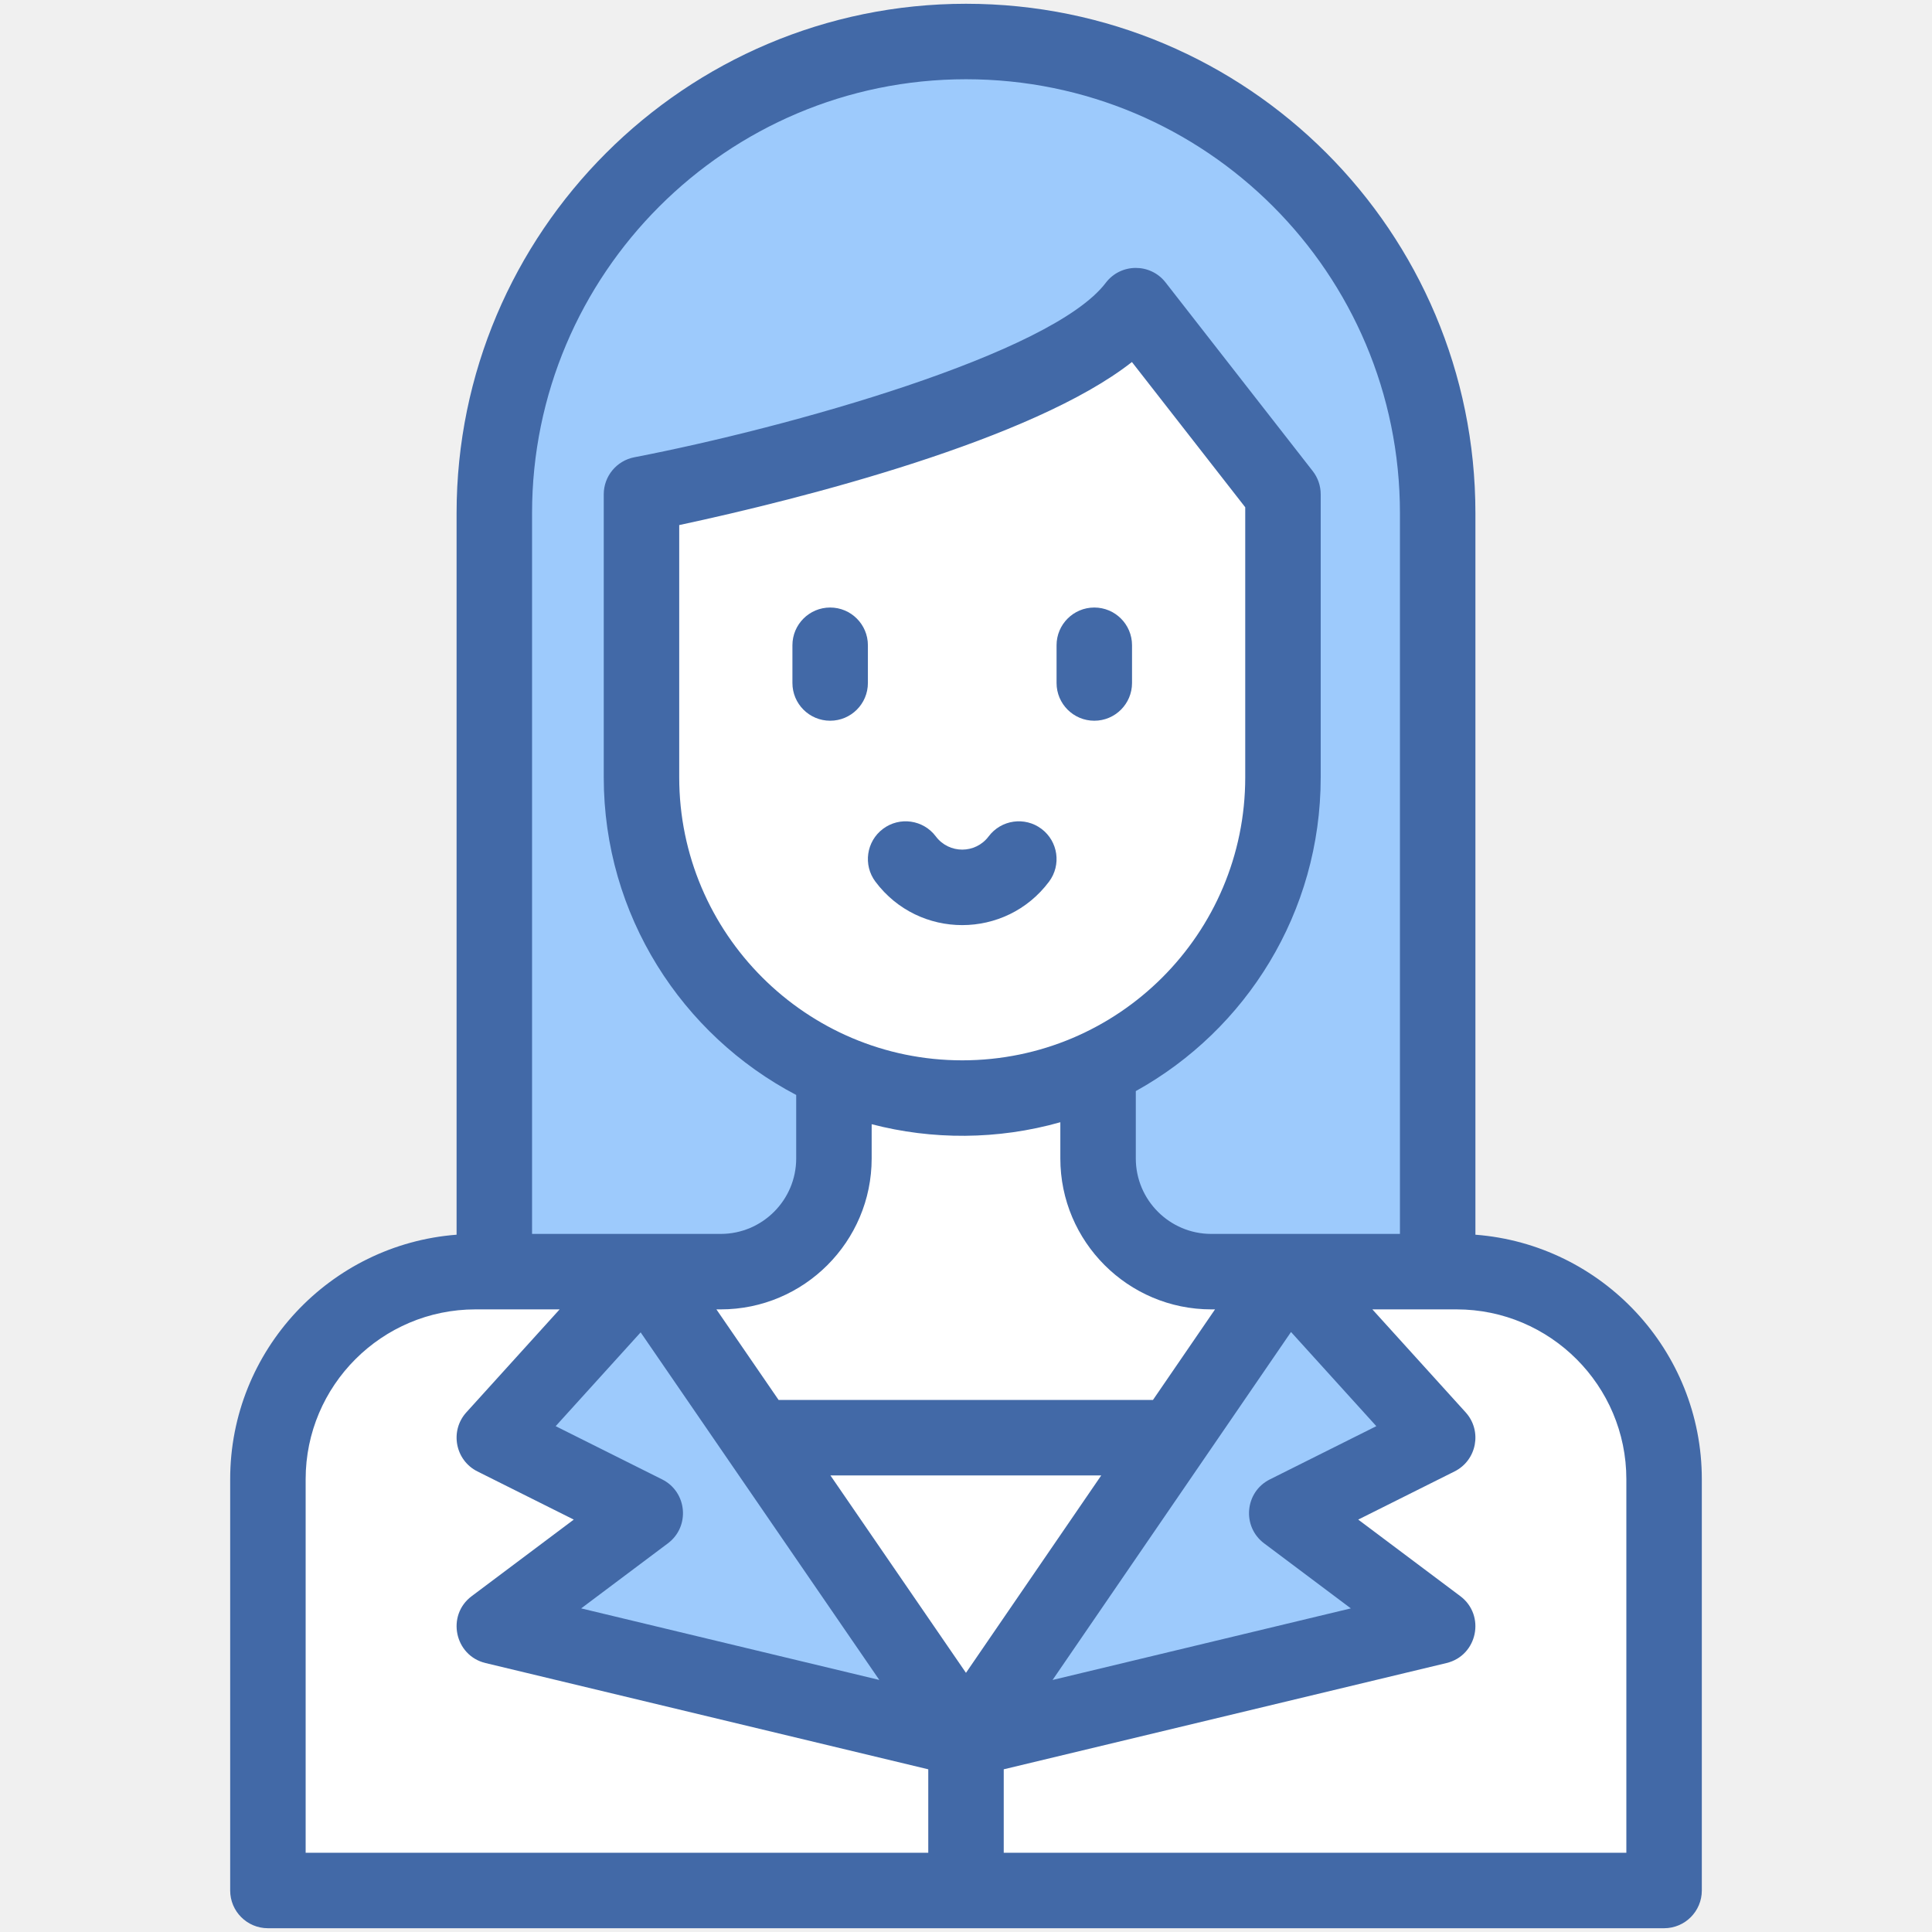
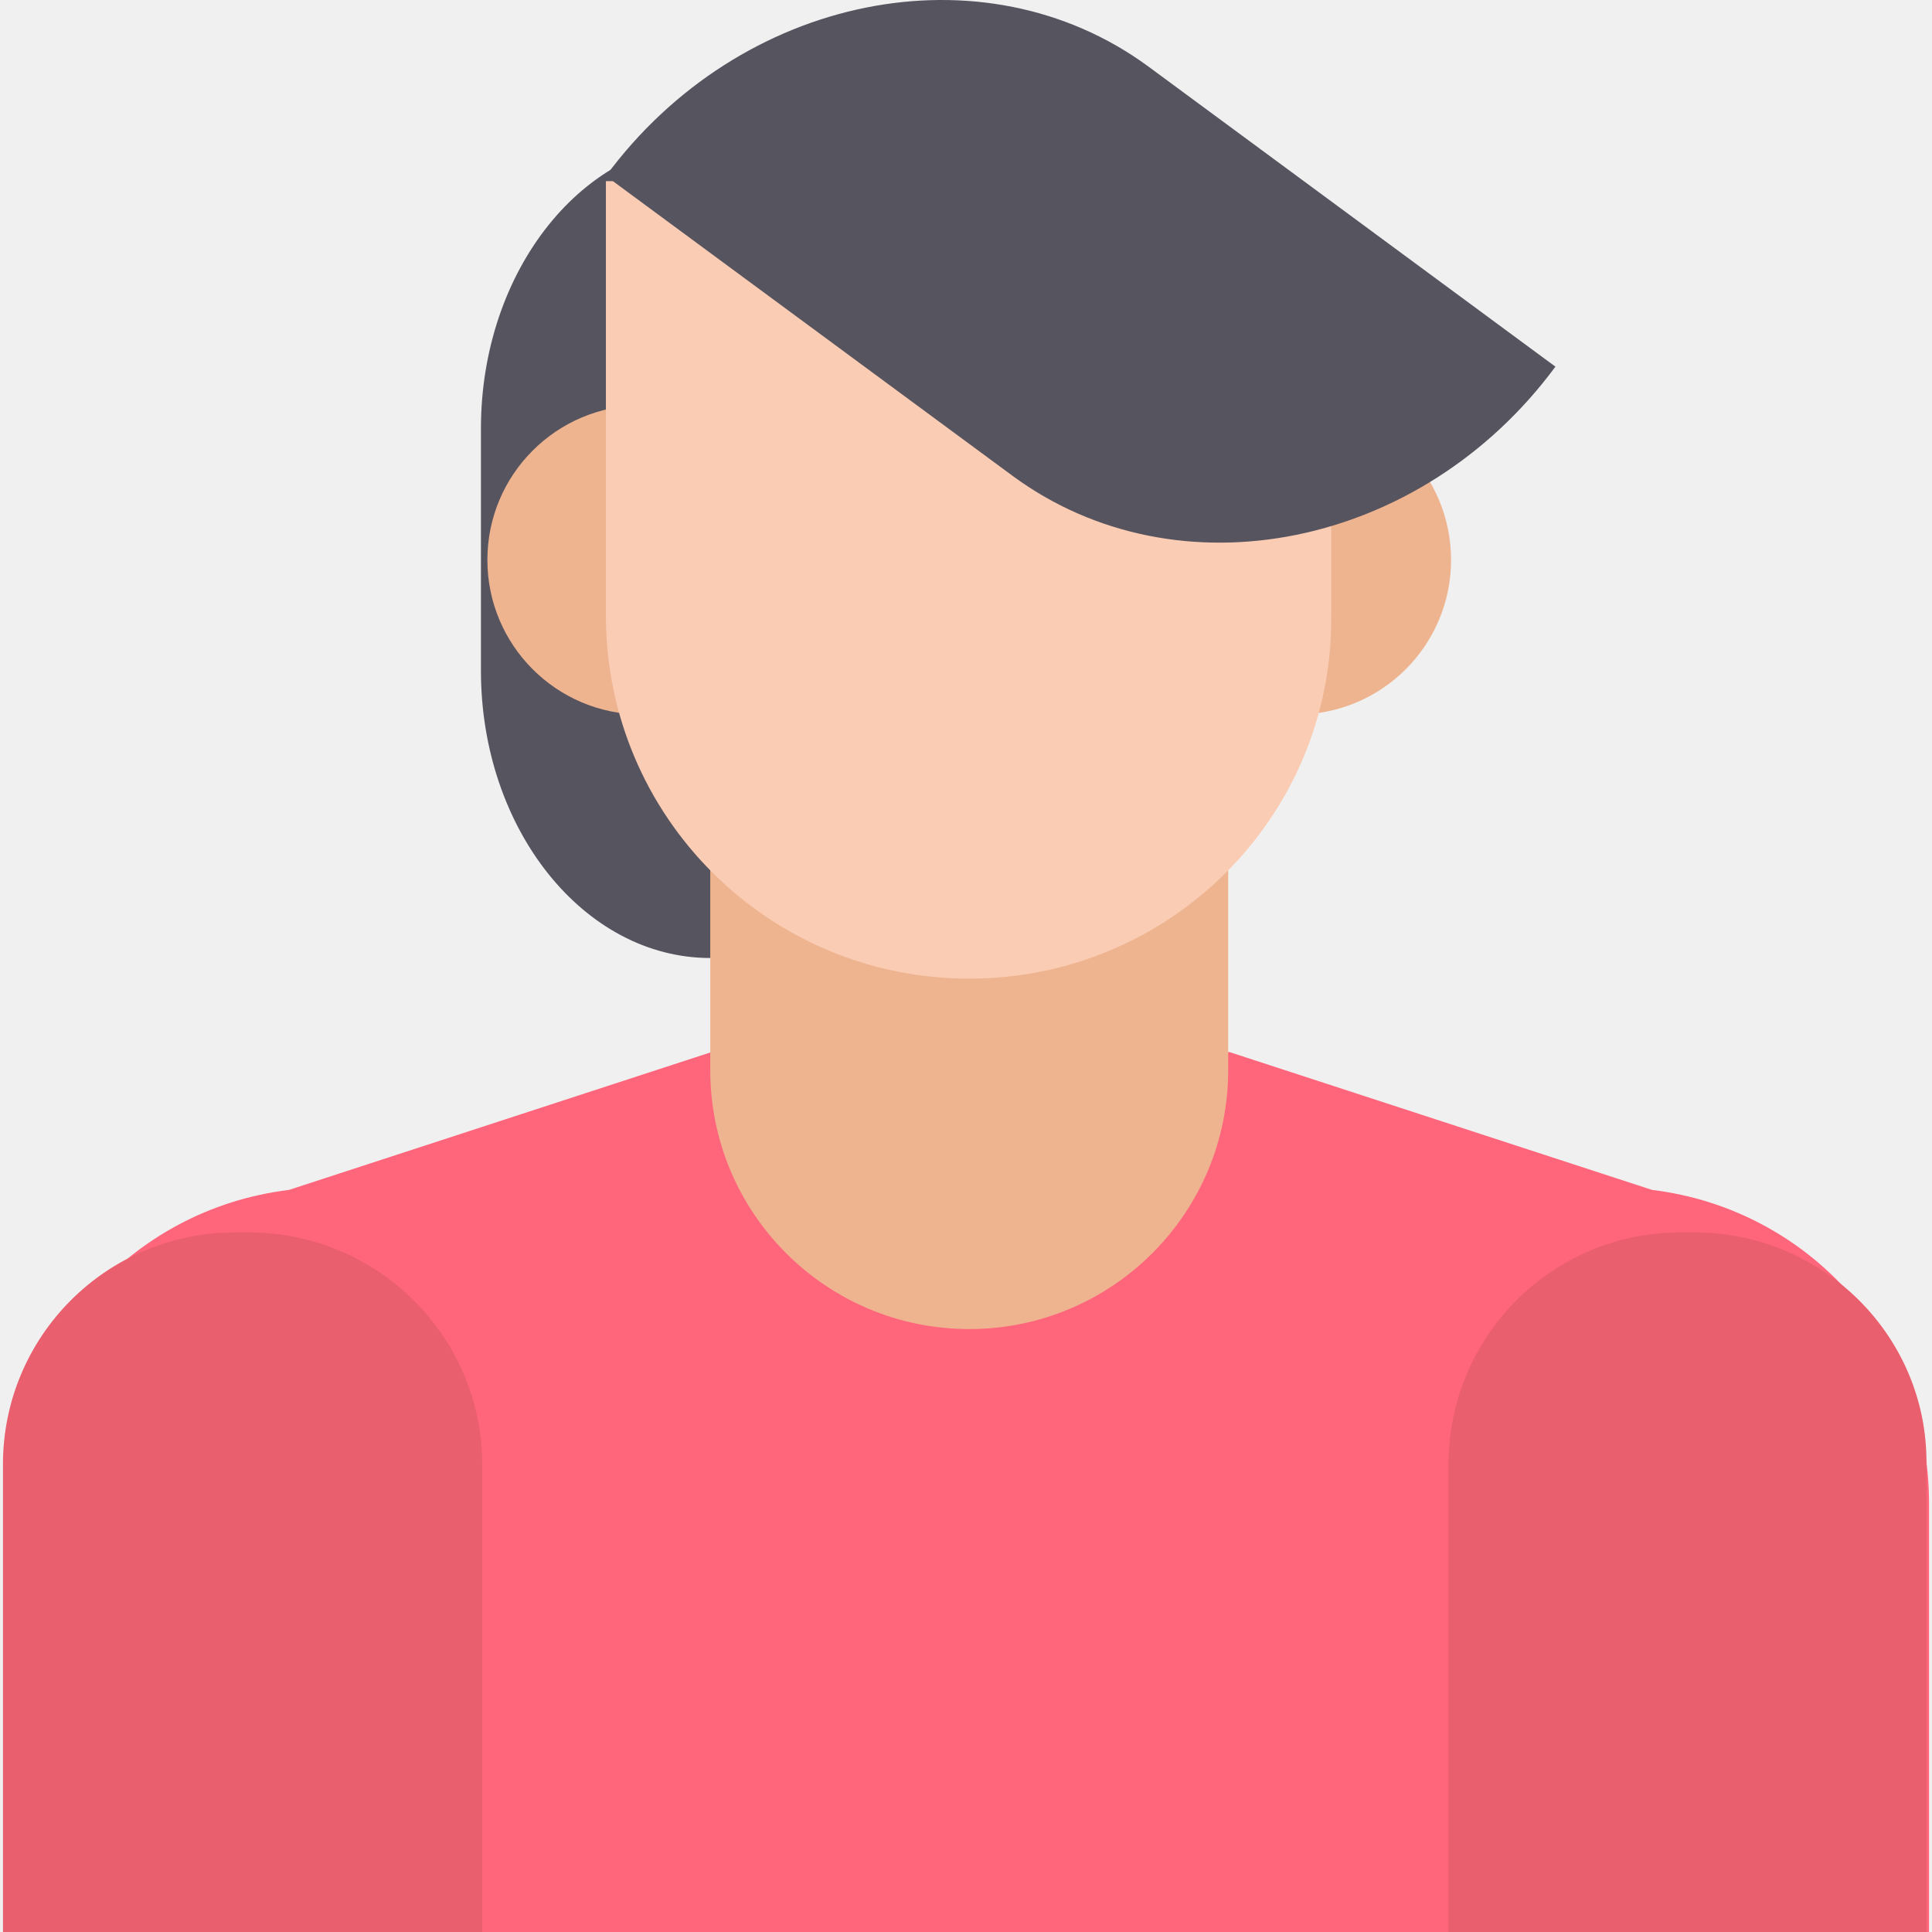
- <svg xmlns="http://www.w3.org/2000/svg" version="1.1" viewBox="0 0 512 512" style="enable-background:new 0 0 512 512;" xml:space="preserve">
-   <g id="_x31_0_Manager_x2C__Professions_and_Jobs_x2C__Project_x2C__Woman_x2C__Brown_Hair">
-     <g>
-       <path style="fill:#9DCAFC;" d="M256,11c-69.04,0-125,55.96-125,125v201l125,25.2L381,337V136C381,66.962,325.042,11,256,11z" />
-       <path style="fill:#FFFFFF;" d="M386,337c-5.039,0-37.839,0-44.86,0l-16.94,55.067L256,461l-67.8-67.333L170.86,337    c-6.98,0-39.831,0-44.86,0c-30.366,0-55,24.619-55,55v109c10.433,0,359.567,0,370,0V392C441,361.62,416.38,337,386,337z" />
-       <path style="fill:#FFFFFF;" d="M321,337c-16.57,0-30-13.43-30-30v-23.99l-70,0.91V307c0,16.57-13.43,30-30,30h-20.14l6.14,31.6    l24.07,12.4l54.93,8.4l54.82-8.4l21.174-14.269L340.97,337H321z" />
-       <path style="fill:#FFFFFF;" d="M340,130.99V206c0,33.943-19.968,63.445-49,77.01c-55.543,26.069-121-14.236-121-77.01v-75    c0,0,109-21,131-50L340,130.99z" />
-       <polygon style="fill:#FFFFFF;" points="310.82,381 289.8,417 256,461 223.4,419 201.07,381   " />
-       <path style="fill:#9DCAFC;" d="M341.14,337L381,381l-40,20l40,30l-125,30c9.233-13.473,75.746-110.539,84.97-124H341.14z" />
-       <path style="fill:#9DCAFC;" d="M256,461l-125-30l40-30l-40-20l39.86-44C179.78,349.991,254.009,458.101,256,461z" />
-       <g>
-         <path style="fill:#4269A7;" d="M276,219.655c-4.417-3.313-10.687-2.418-14,2c-3.503,4.671-10.498,4.669-14,0     c-3.313-4.418-9.581-5.314-14-2c-4.418,3.314-5.313,9.582-2,14c11.512,15.349,34.494,15.342,46,0     C281.313,229.236,280.418,222.969,276,219.655z" />
-         <path style="fill:#4269A7;" d="M220,161c-5.522,0-10,4.477-10,10v10c0,5.523,4.478,10,10,10s10-4.477,10-10v-10     C230,165.477,225.522,161,220,161z" />
-         <path style="fill:#4269A7;" d="M290,161c-5.522,0-10,4.477-10,10v10c0,5.523,4.478,10,10,10s10-4.477,10-10v-10     C300,165.477,295.522,161,290,161z" />
-         <path style="fill:#4269A7;" d="M391,327.211V136C391,61.375,330.615,1,256,1c-74.439,0-135,60.561-135,135v191.211     C87.489,329.776,61,357.843,61,392v109c0,5.523,4.478,10,10,10h370c5.522,0,10-4.477,10-10V392     C451,357.843,424.511,329.776,391,327.211z M256,21c63.57,0,115,51.44,115,115v191c-25.375,0-12.2,0-50,0     c-11.028,0-20-8.972-20-20v-17.853c29.228-16.194,49-47.346,49-83.147v-75.01c0-2.229-0.744-4.394-2.115-6.151l-39-49.99     c-4.031-5.166-11.882-5.126-15.852,0.107c-14.328,18.887-84.23,38.376-124.926,46.225C163.401,122.088,160,126.208,160,131v75     c0,36.515,20.711,68.278,51,84.175V307c0,11.028-8.972,20-20,20c-16.956,0-39.958,0-50,0V136C141,72.589,192.589,21,256,21z      M335,409l22.986,17.239l-79.044,18.971c16.656-24.307,52.651-76.837,63.191-92.218l22.608,24.957l-28.214,14.107     C329.88,395.379,329.065,404.548,335,409z M175.472,392.056l-28.214-14.107l22.52-24.859     c10.566,15.389,46.537,67.777,63.245,92.111l-79.008-18.962L177,409C182.946,404.54,182.108,395.373,175.472,392.056z M255,281     c-41.355,0-75-33.645-75-75v-66.85c32.757-7.015,93.692-22.564,119.972-43.211L330,134.43V206C330,247.381,296.458,281,255,281z      M231,307v-9.074c15.96,4.17,33.36,4.195,50-0.523V307c0,22.056,17.944,40,40,40h0.995l-16.446,24h-99.214l-16.479-24H191     C213.056,347,231,329.056,231,307z M291.844,391l-35.852,52.321L220.068,391H291.844z M81,392c0-24.813,20.187-45,45-45h22.308     l-24.719,27.286c-4.446,4.909-2.97,12.704,2.939,15.658l25.527,12.764L125,423c-6.775,5.081-4.533,15.757,3.666,17.724     L246,468.884V491H81V392z M431,491H266v-22.116l117.334-28.16c8.235-1.976,10.411-12.665,3.666-17.724l-27.056-20.292     l25.527-12.764c5.923-2.961,7.375-10.761,2.939-15.658L363.692,347H386c24.813,0,45,20.187,45,45V491z" />
-       </g>
-     </g>
+ <svg xmlns="http://www.w3.org/2000/svg" height="800px" width="800px" version="1.1" id="Layer_1" viewBox="0 0 508.473 508.473" xml:space="preserve">
+   <path style="fill:#56545F;" d="M186.93,37.161L186.93,37.161c-33.229,0-60.355,33.907-60.355,75.613v63.746  c0,41.706,27.126,75.613,60.355,75.613l0,0c33.229,0,60.355-33.907,60.355-75.613v-63.746  C247.285,71.069,220.16,37.161,186.93,37.161z" />
+   <g>
+     <circle style="fill:#EEB490;" cx="341.208" cy="147.36" r="40.689" />
+     <circle style="fill:#EEB490;" cx="168.96" cy="147.36" r="40.689" />
  </g>
-   <g id="Layer_1" />
+   <path style="fill:#FF667C;" d="M507.354,508.473H3.153V395.561c0-42.045,31.195-77.309,72.901-82.395l111.216-36.281h136.307  l111.216,36.281c41.706,5.086,72.901,40.35,72.901,82.395v112.911H507.354z" />
+   <path style="fill:#EEB490;" d="M186.93,184.319v97.314c0,37.637,30.517,68.154,68.154,68.154s68.154-30.517,68.154-68.154v-97.314  H186.93z" />
+   <path style="fill:#FACCB4;" d="M255.084,257.559L255.084,257.559c-52.895,0-95.619-42.723-95.619-95.619V47.673h112.572  c43.401,0,78.326,34.925,78.326,78.326v36.281C350.703,214.836,307.979,257.559,255.084,257.559z" />
+   <path style="fill:#56545F;" d="M302.215,17.495c-43.401-31.873-107.486-18.988-142.75,28.821l107.147,79.004  c43.401,31.873,107.486,18.988,142.75-28.821L302.215,17.495z" />
+   <g>
+     <path style="fill:#EA5F6E;" d="M65.542,324.356h-3.73c-33.907,0-61.033,27.465-61.033,61.033v123.083h126.135V385.389   C126.914,351.821,99.45,324.356,65.542,324.356z" />
+     <path style="fill:#EA5F6E;" d="M445.982,324.356h-3.73c-33.907,0-61.033,27.465-61.033,61.033v123.083h125.796V385.389   C507.354,351.821,479.889,324.356,445.982,324.356z" />
+   </g>
</svg>
